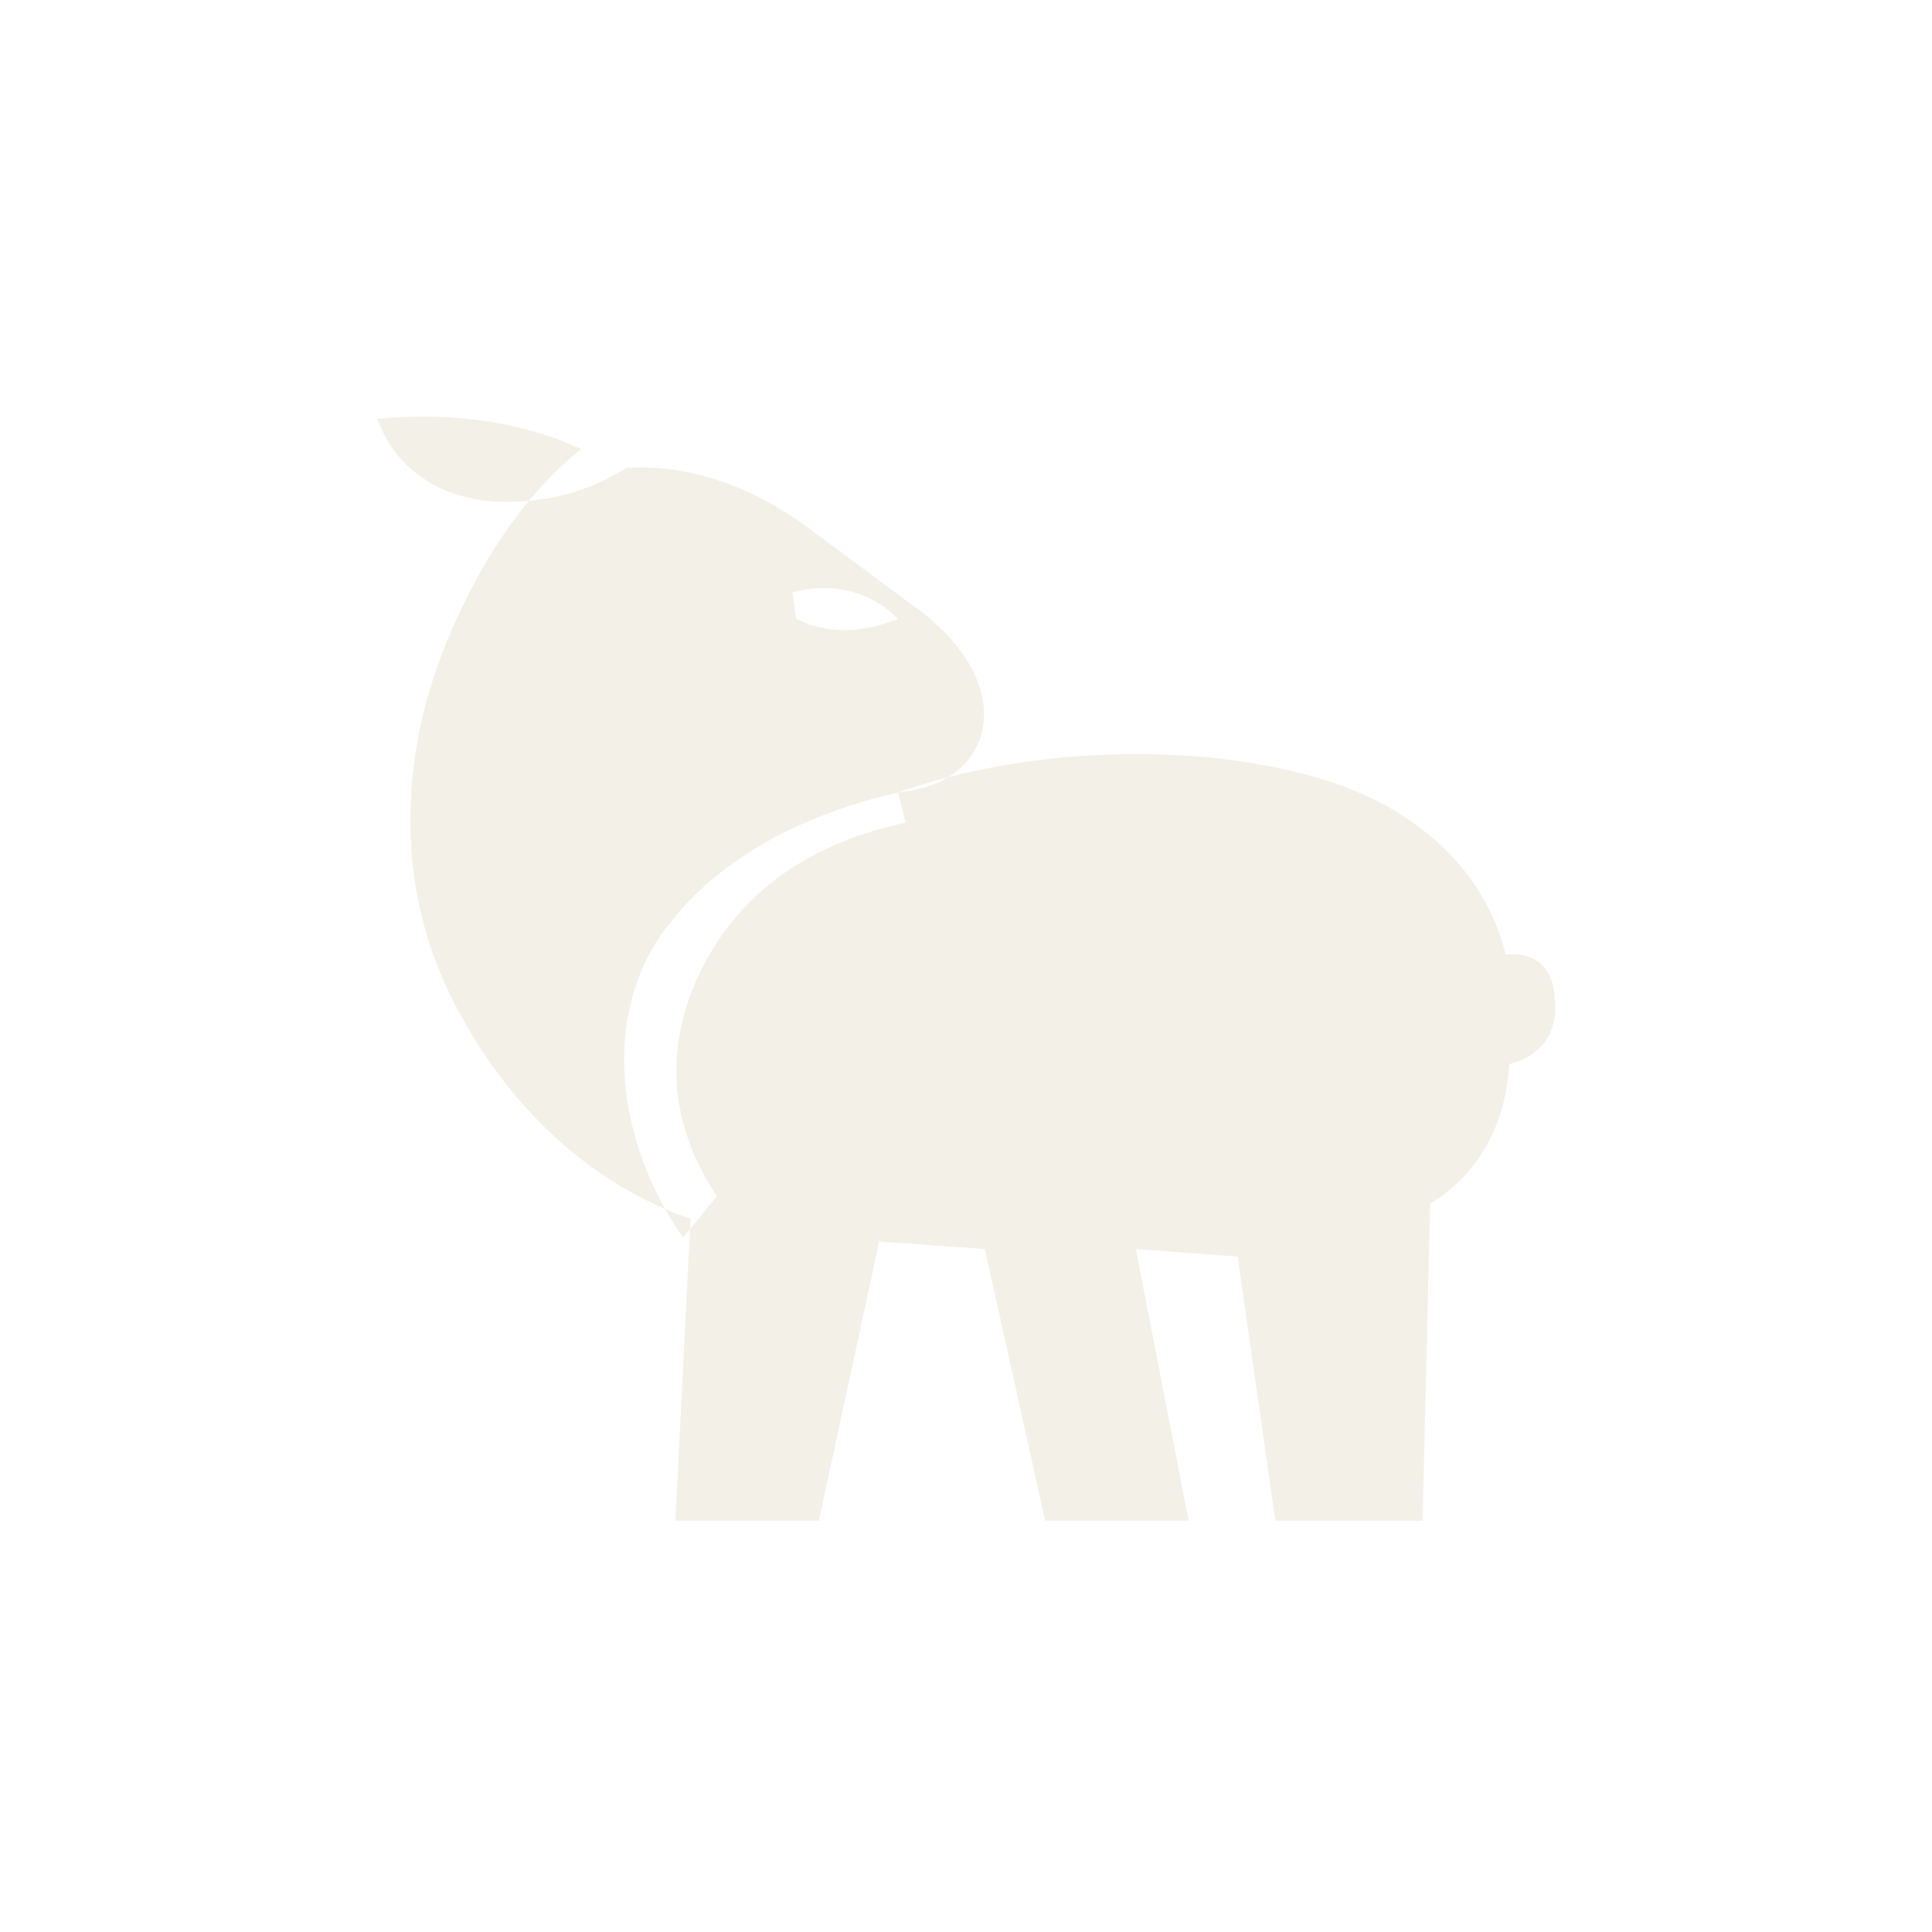
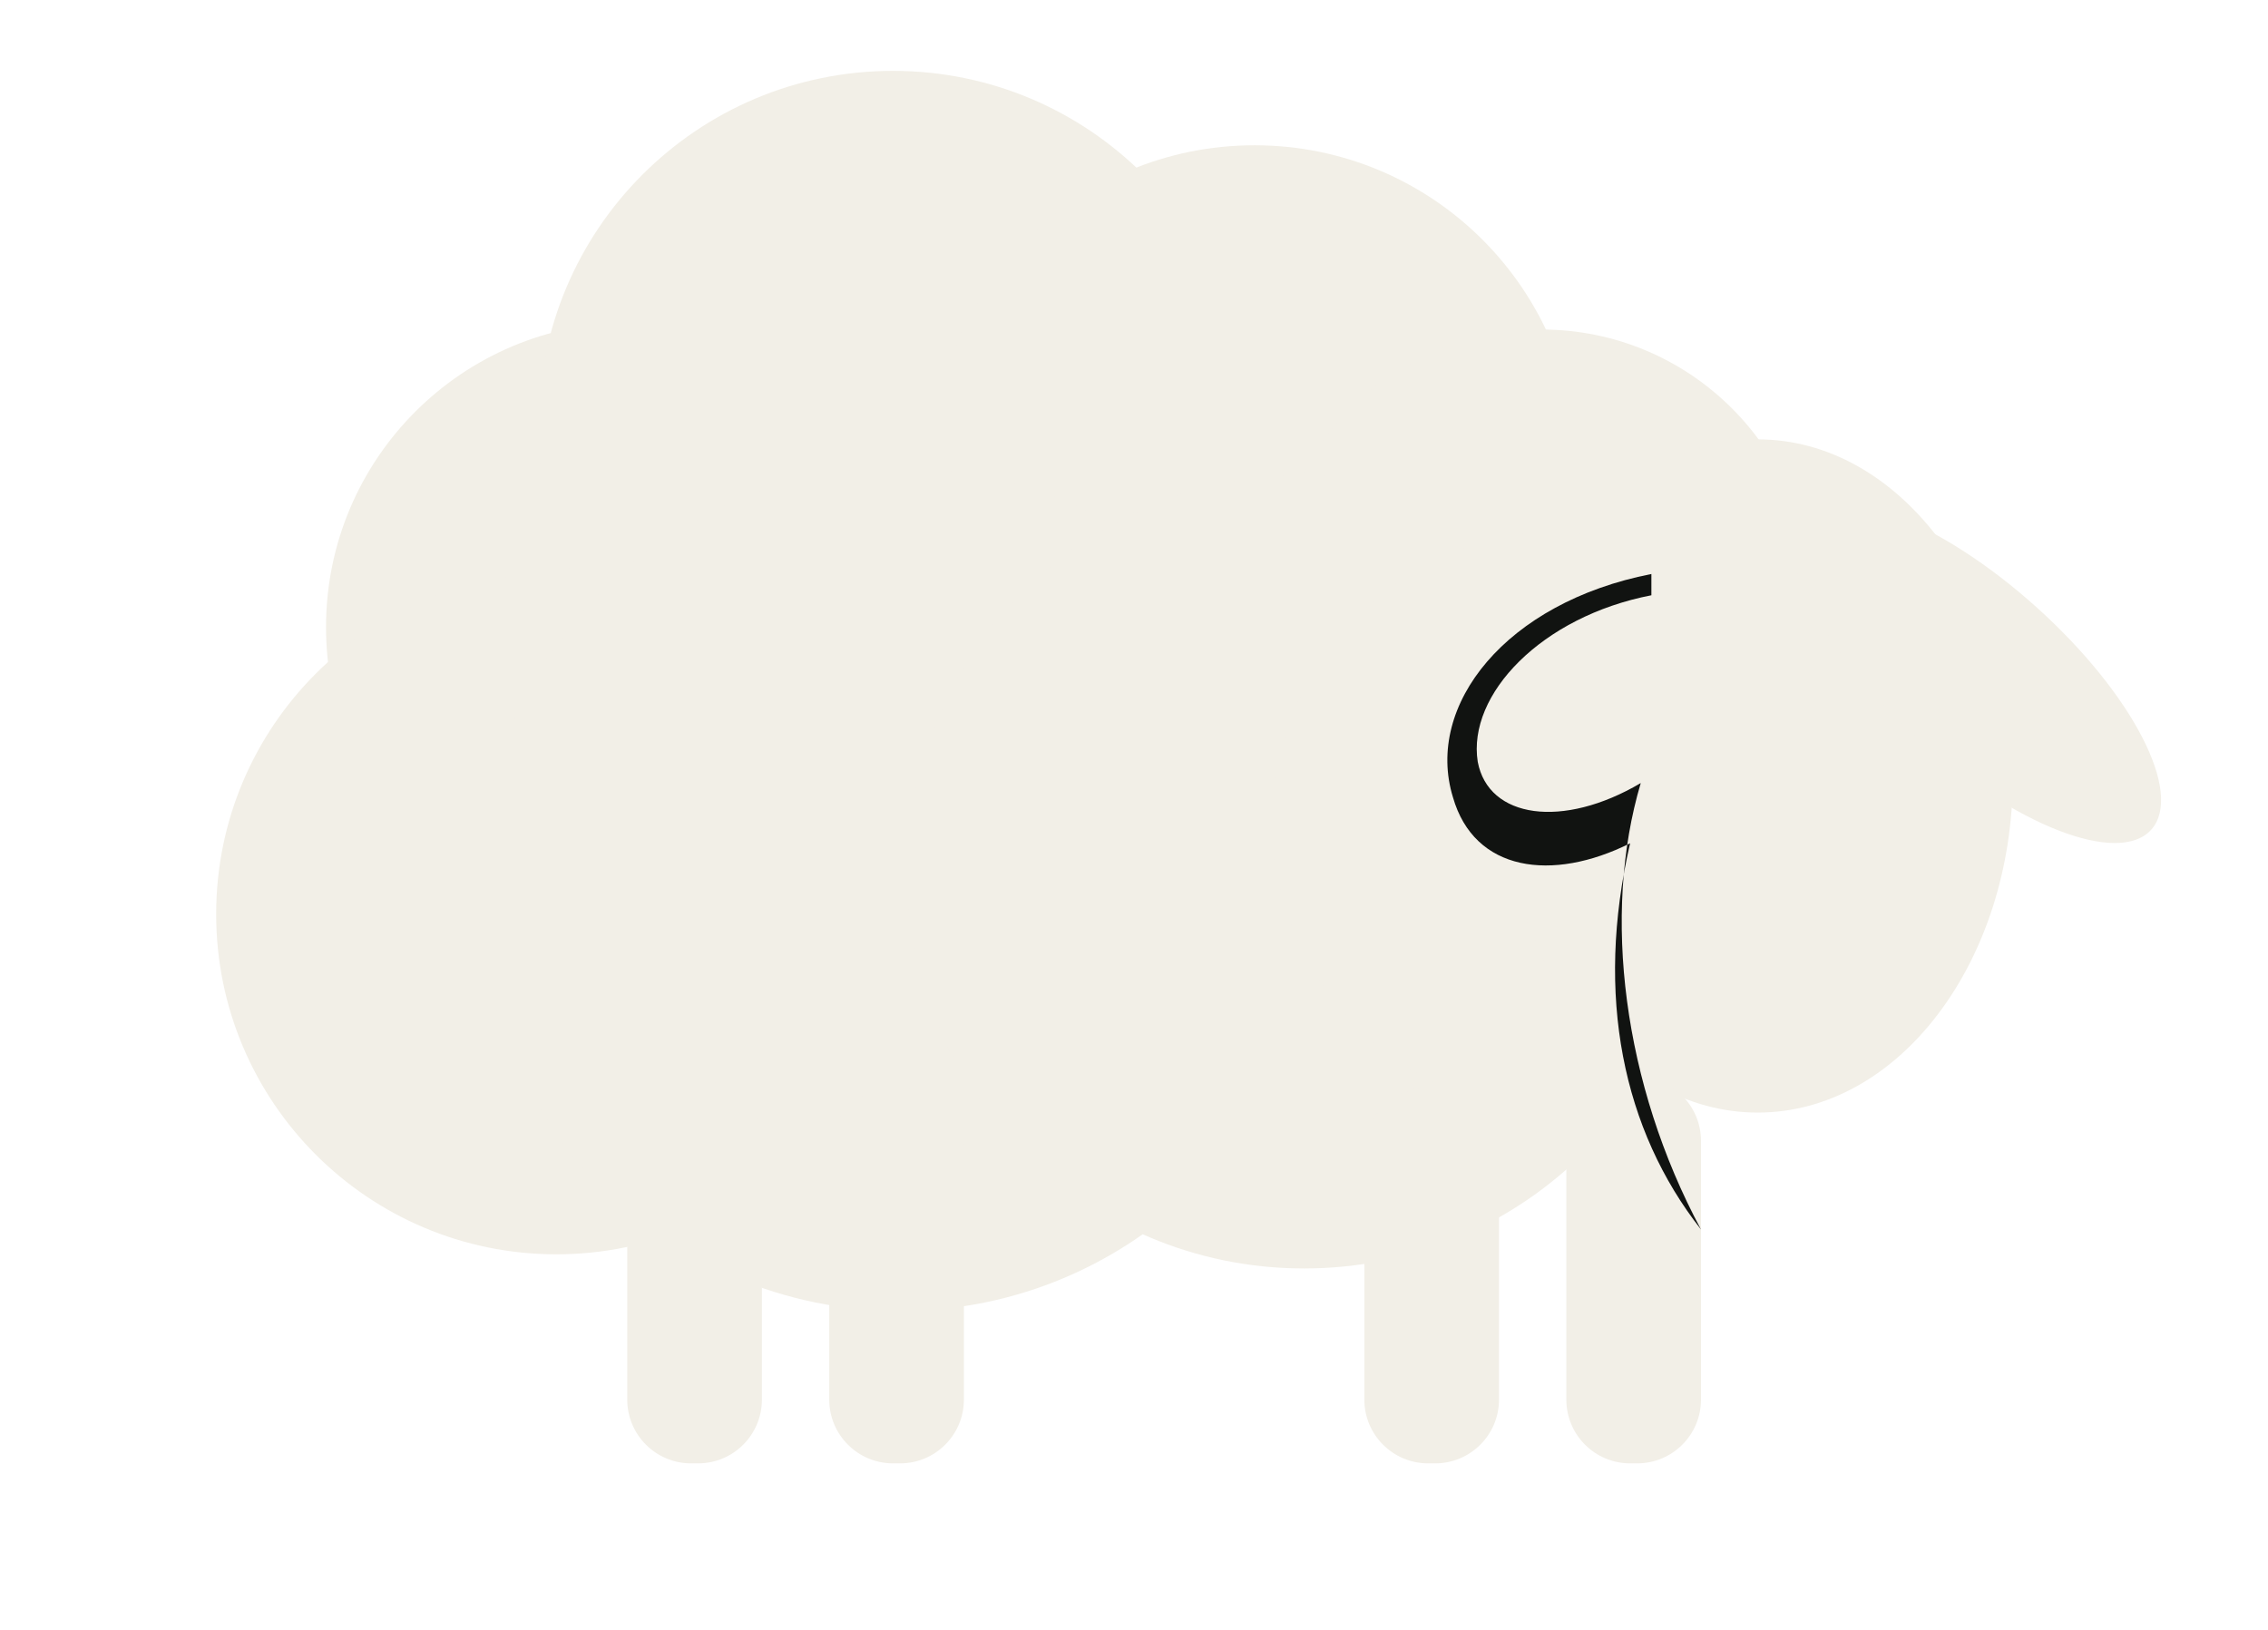
- <svg xmlns="http://www.w3.org/2000/svg" viewBox="0 0 512 512" role="img" aria-labelledby="title desc" shape-rendering="geometricPrecision">
-   <path fill="#F3F0E8" fill-rule="evenodd" clip-rule="evenodd" d="M297 210 C334 197 380 197 411 207 C436 215 453 232 458 253 C466 252 471 257 471 265 C472 274 467 280 459 282 C458 298 451 311 438 319 L436 403 L397 403 L387 333 L360 331 L374 403 L336 403 L320 331 L292 329 L276 403 L238 403 L242 323 C213 313 191 290 178 263 C164 234 165 201 177 171 C186 149 198 131 213 119 C198 112 179 109 159 111 C164 125 177 133 193 133 C207 133 217 129 225 124 C242 123 258 129 272 139 L303 162 C316 172 322 184 319 195 C316 204 308 209 297 210 Z M297 210 C271 216 248 228 234 248 C219 270 222 302 240 328 L249 317 C235 296 235 274 247 253 C258 234 276 223 299 218 Z M269 157 C280 154 290 157 297 164 C287 168 278 168 270 164 Z" transform="translate(-59)" />
+ <svg xmlns="http://www.w3.org/2000/svg" viewBox="0 0 640 460" role="img" aria-labelledby="title desc">
+   <g fill="#f2efe7">
+     <circle cx="178" cy="177" r="86" />
+     <circle cx="252" cy="120" r="100" />
+     <circle cx="354" cy="132" r="91" />
+     <circle cx="435" cy="169" r="76" />
+     <circle cx="157" cy="258" r="96" />
+     <circle cx="254" cy="251" r="119" />
+     <circle cx="368" cy="246" r="112" />
+     <circle cx="441" cy="232" r="82" />
+     <ellipse cx="496" cy="219" rx="72" ry="95" />
+     <ellipse cx="558" cy="190" rx="25" ry="66" transform="rotate(-48 558 190)" />
+     <rect x="177" y="305" width="38" height="108" rx="18" />
+     <rect x="234" y="307" width="38" height="106" rx="18" />
+     <rect x="385" y="307" width="38" height="106" rx="18" />
+     <rect x="442" y="304" width="38" height="109" rx="18" />
+   </g>
+   <path d="M466 162 C425 170 402 199 410 225 C416 246 438 249 460 238 C450 281 458 319 480 347 C458 306 452 258 463 221 C441 234 420 231 417 215 C414 196 435 174 466 168 Z" fill="#111311" />
</svg>
